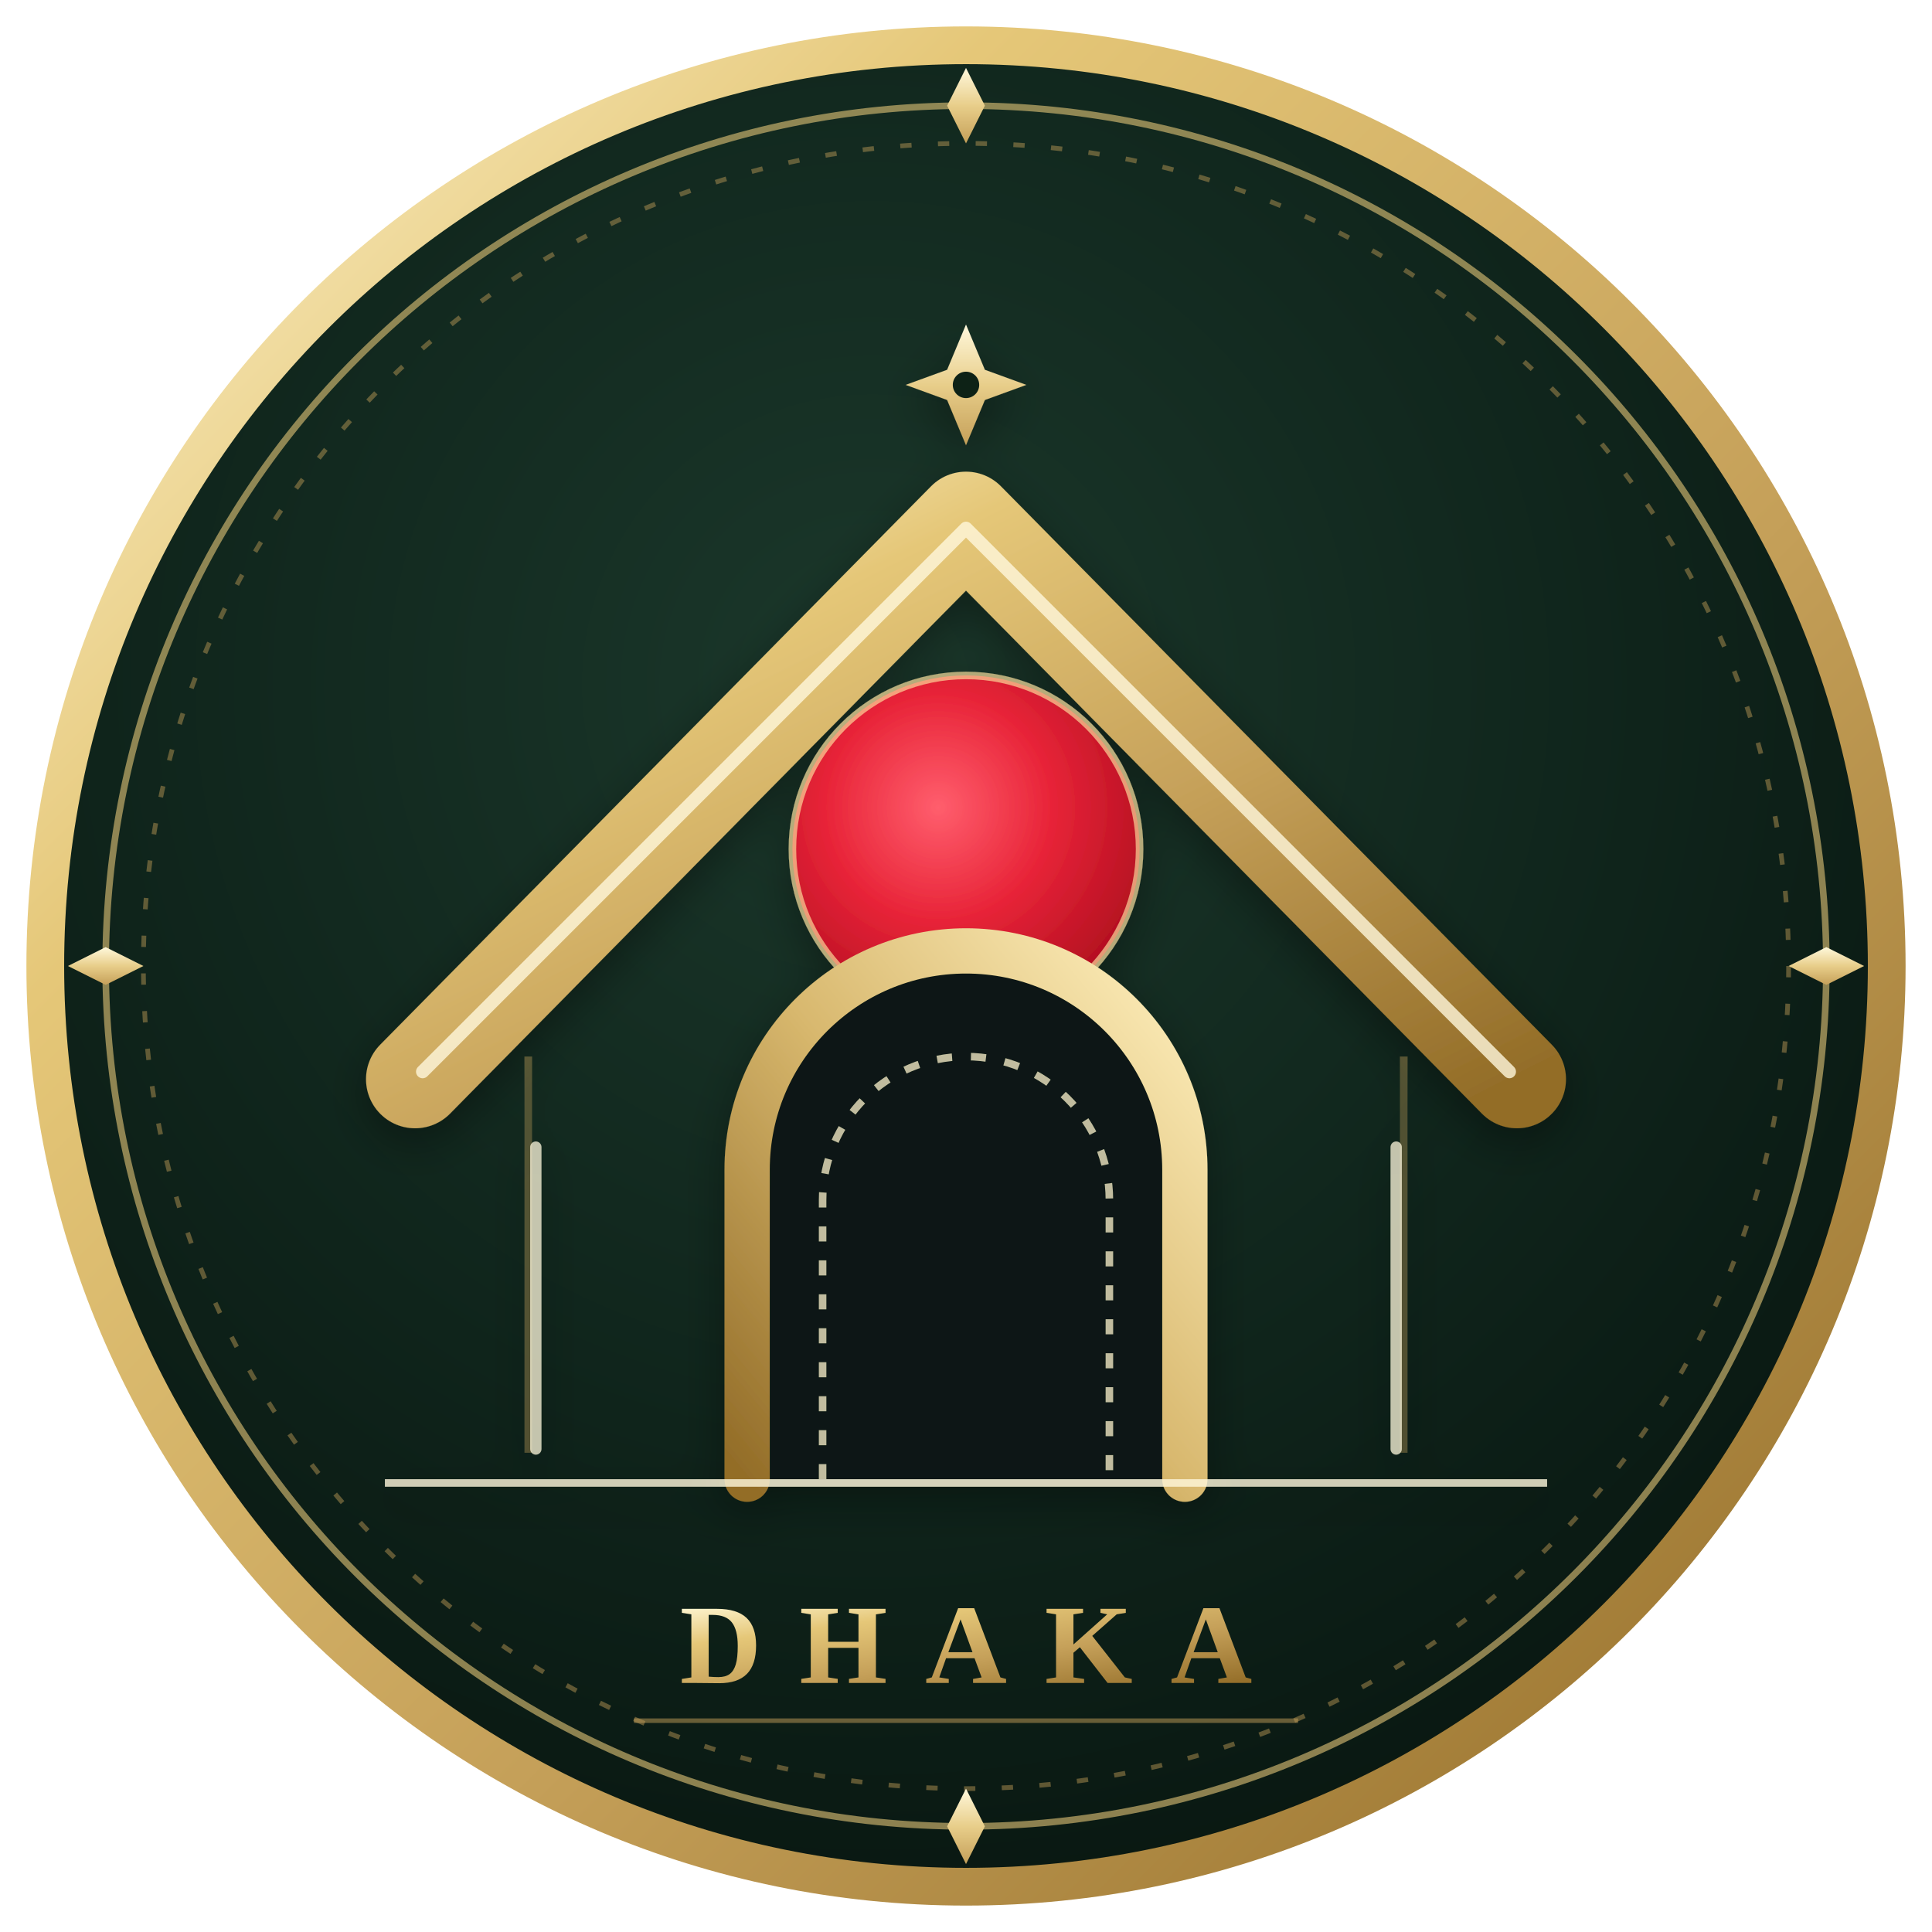
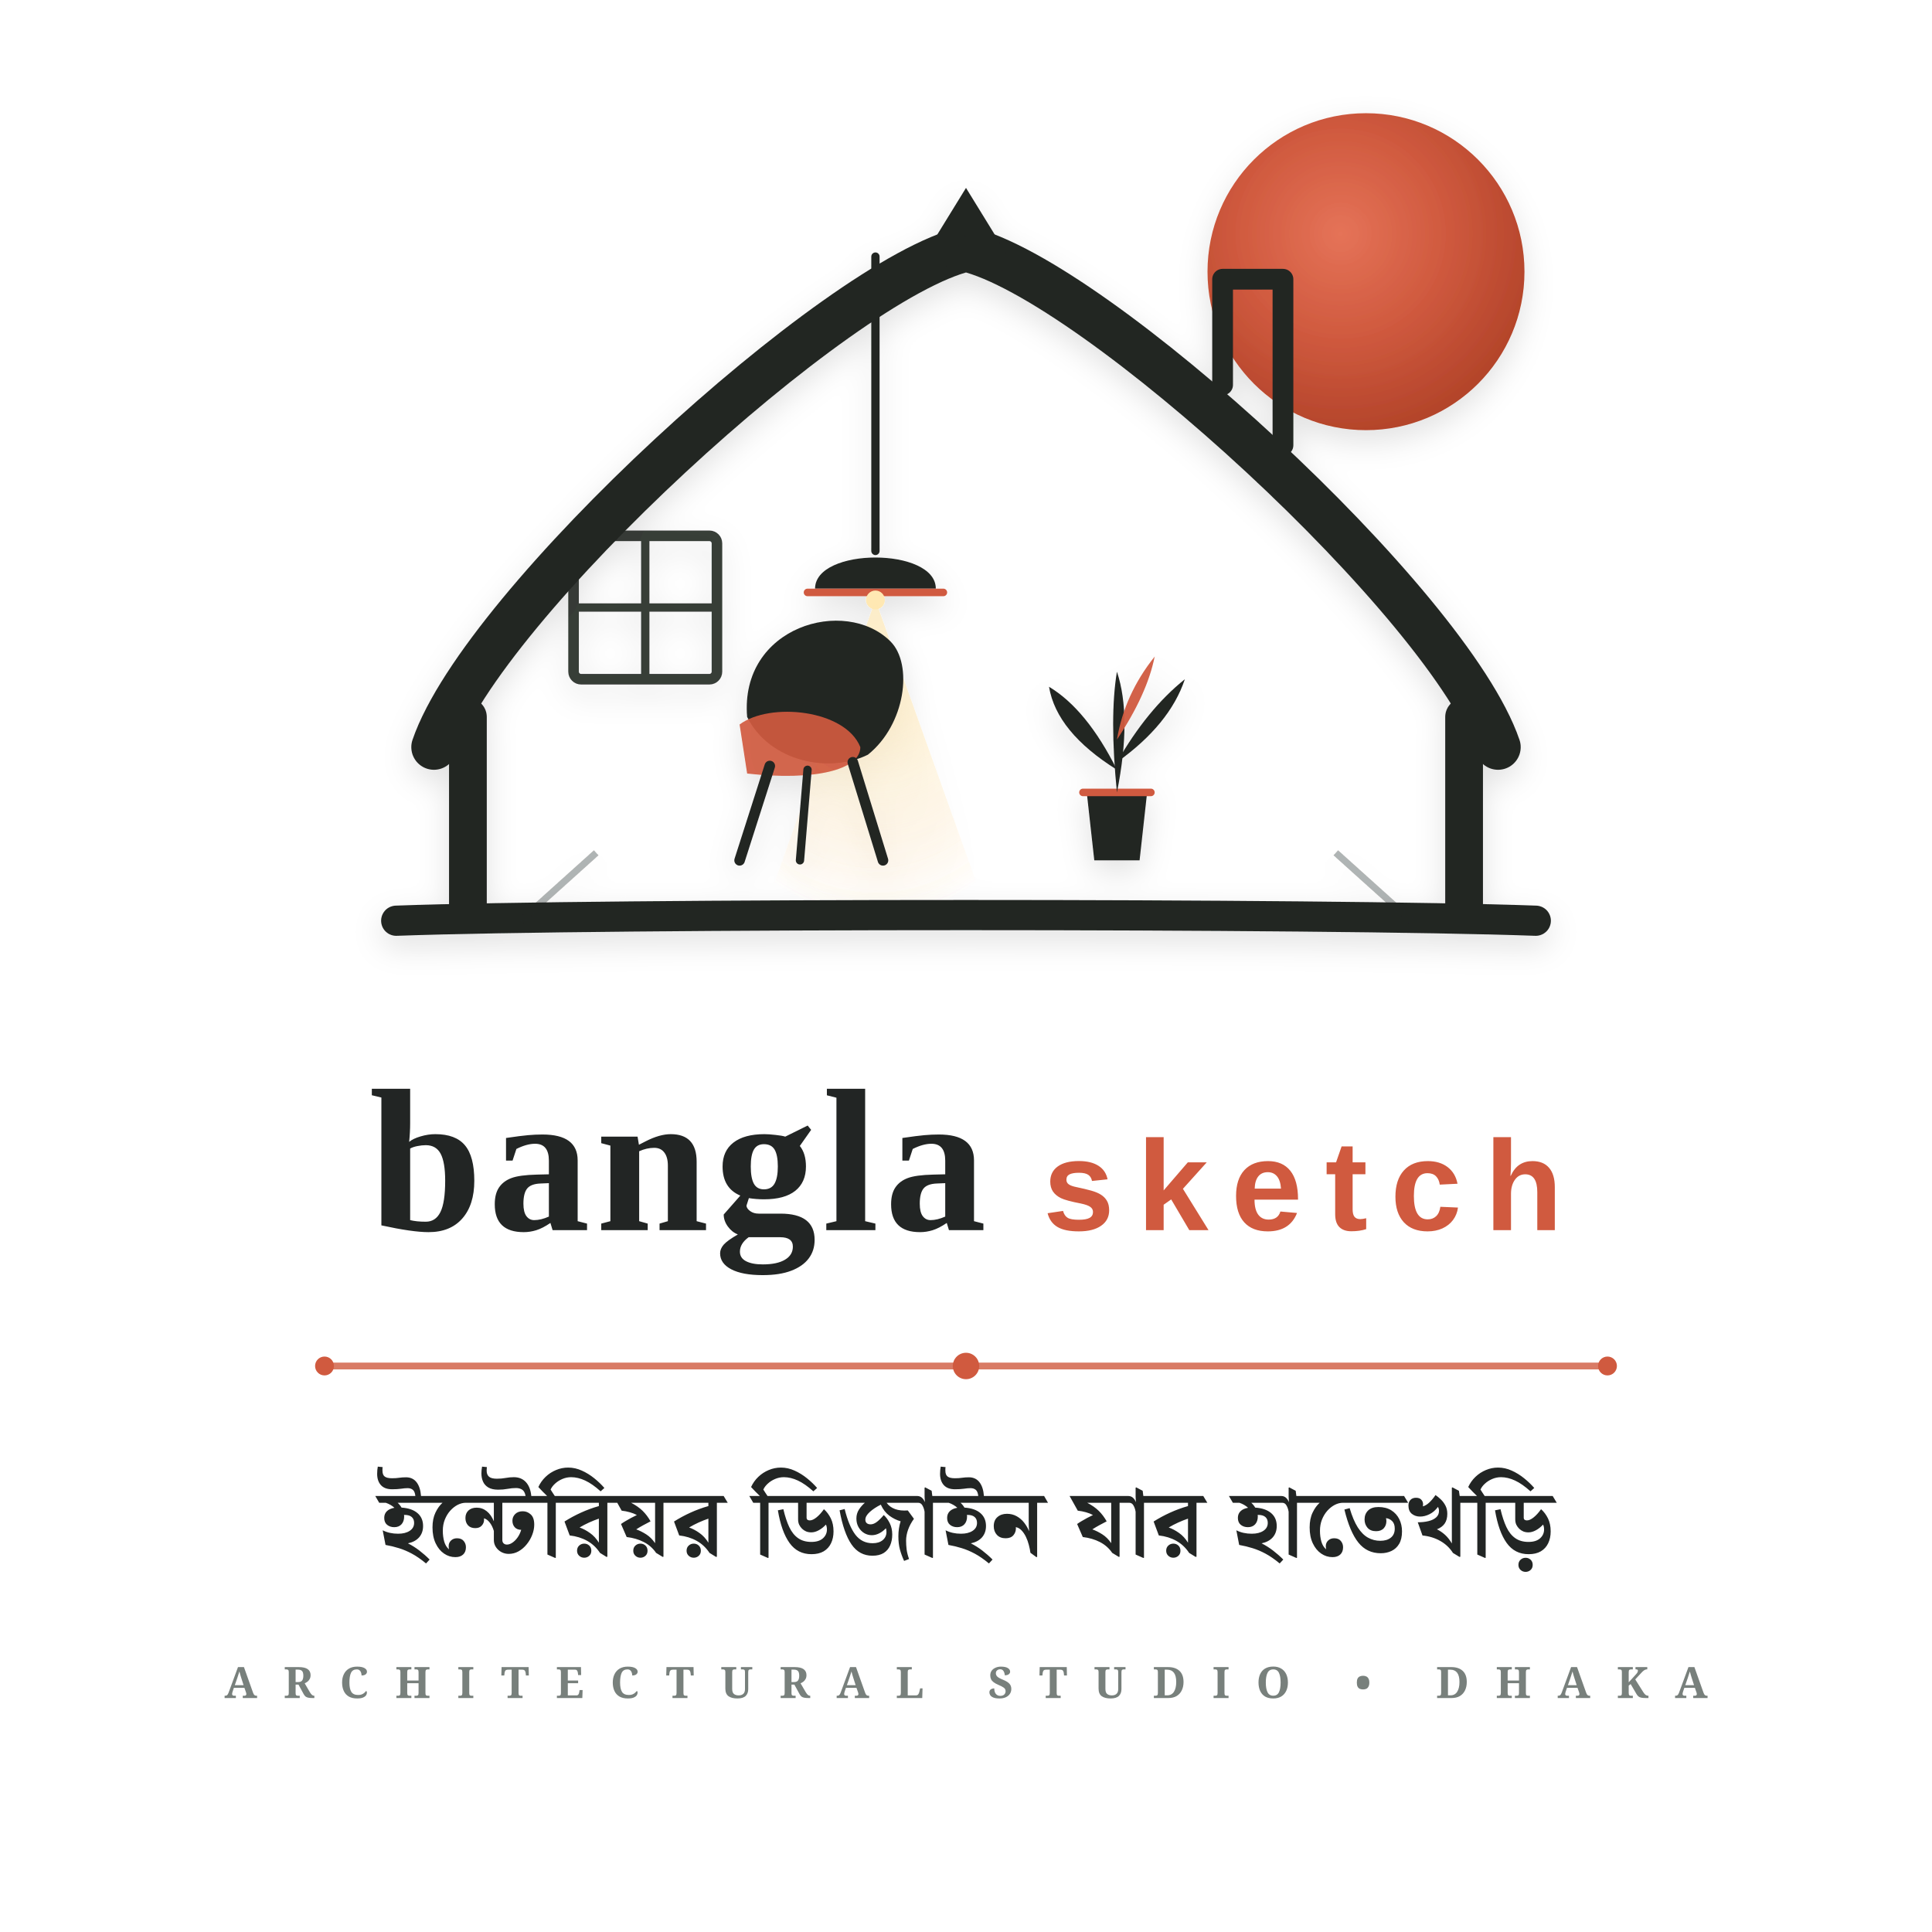
- <svg xmlns="http://www.w3.org/2000/svg" viewBox="0 0 512 512" width="512" height="512" role="img" aria-label="Bangla Sketch – Interior Architecture, Dhaka">
+ <svg xmlns="http://www.w3.org/2000/svg" viewBox="0 0 512 512" width="512" height="512" role="img" aria-label="Bangla Sketch – ইন্টেরিয়র ডিজাইন যার হাতেখড়ি">
  <defs>
-     <radialGradient id="badgeBg" cx="45%" cy="35%" r="75%">
-       <stop offset="0%" stop-color="#1B382B" />
-       <stop offset="55%" stop-color="#0F241B" />
-       <stop offset="100%" stop-color="#07130E" />
+     <radialGradient id="terracottaSun" cx="42%" cy="38%" r="65%">
+       <stop offset="0%" stop-color="#E57358" />
+       <stop offset="50%" stop-color="#D05A3F" />
+       <stop offset="100%" stop-color="#B24329" />
    </radialGradient>
-     <linearGradient id="goldPrimary" x1="0%" y1="0%" x2="100%" y2="100%">
-       <stop offset="0%" stop-color="#FDF3CD" />
-       <stop offset="25%" stop-color="#E5C778" />
-       <stop offset="60%" stop-color="#C5A059" />
-       <stop offset="100%" stop-color="#936D28" />
-     </linearGradient>
-     <linearGradient id="goldLight" x1="0%" y1="0%" x2="0%" y2="100%">
-       <stop offset="0%" stop-color="#FFF8DC" />
-       <stop offset="50%" stop-color="#E8CE8A" />
-       <stop offset="100%" stop-color="#C5A059" />
-     </linearGradient>
-     <linearGradient id="goldAccent" x1="0%" y1="100%" x2="100%" y2="0%">
-       <stop offset="0%" stop-color="#936D28" />
-       <stop offset="50%" stop-color="#D8B86E" />
-       <stop offset="100%" stop-color="#FFF0BE" />
-     </linearGradient>
-     <radialGradient id="sunGlow" cx="42%" cy="38%" r="65%">
-       <stop offset="0%" stop-color="#FF5E6D" />
-       <stop offset="50%" stop-color="#E82438" />
-       <stop offset="100%" stop-color="#B20F20" />
+     <radialGradient id="lampGlow" cx="50%" cy="0%" r="100%">
+       <stop offset="0%" stop-color="#FFE8B3" stop-opacity="0.65" />
+       <stop offset="60%" stop-color="#FFD680" stop-opacity="0.2" />
+       <stop offset="100%" stop-color="#FFA834" stop-opacity="0" />
    </radialGradient>
-     <filter id="subtleShadow" x="-10%" y="-10%" width="120%" height="120%">
-       <feDropShadow dx="0" dy="4" stdDeviation="6" flood-color="#000000" flood-opacity="0.35" />
+     <filter id="softShadow" x="-10%" y="-10%" width="120%" height="120%">
+       <feDropShadow dx="0" dy="3" stdDeviation="4" flood-color="#000000" flood-opacity="0.12" />
    </filter>
  </defs>
-   <circle cx="256" cy="256" r="246" fill="url(#badgeBg)" />
-   <circle cx="256" cy="256" r="244" fill="none" stroke="url(#goldPrimary)" stroke-width="10" />
-   <circle cx="256" cy="256" r="228" fill="none" stroke="#E5C778" stroke-width="1.75" opacity="0.6" />
-   <circle cx="256" cy="256" r="218" fill="none" stroke="#C5A059" stroke-width="1.25" stroke-dasharray="3 7" opacity="0.45" />
-   <g fill="url(#goldLight)">
-     <polygon points="256,18 261,28 256,38 251,28" />
-     <polygon points="256,474 261,484 256,494 251,484" />
-     <polygon points="18,256 28,251 38,256 28,261" />
-     <polygon points="474,256 484,251 494,256 484,261" />
+   <g filter="url(#softShadow)">
+     <circle cx="362" cy="72" r="42" fill="url(#terracottaSun)" />
+     <g transform="translate(152, 142)" stroke="#222524" stroke-width="2.2" fill="none" opacity="0.9">
+       <rect x="0" y="0" width="38" height="38" rx="2" stroke-width="2.8" />
+       <line x1="19" y1="0" x2="19" y2="38" />
+       <line x1="0" y1="19" x2="38" y2="19" />
+     </g>
+     <g transform="translate(232, 68)">
+       <line x1="0" y1="0" x2="0" y2="78" stroke="#222524" stroke-width="2.2" stroke-linecap="round" />
+       <path d="M -16 88 C -16 77, 16 77, 16 88 Z" fill="#222524" />
+       <line x1="-18" y1="89" x2="18" y2="89" stroke="#D05A3F" stroke-width="2" stroke-linecap="round" />
+       <circle cx="0" cy="91" r="2.5" fill="#FFE8B3" />
+       <polygon points="0,91 -30,175 30,175" fill="url(#lampGlow)" />
+     </g>
+     <g transform="translate(198, 180)" fill="#222524">
+       <path d="M 0 10 C -2 -14, 26 -22, 38 -10 C 44 -4, 42 12, 32 20 C 22 25, 6 22, 0 10 Z" fill="#222524" />
+       <path d="M -2 12 C 6 6, 26 8, 30 18 C 30 24, 18 27, 0 25 Z" fill="#D05A3F" opacity="0.92" />
+       <line x1="6" y1="23" x2="-2" y2="48" stroke="#222524" stroke-width="2.8" stroke-linecap="round" />
+       <line x1="16" y1="24" x2="14" y2="48" stroke="#222524" stroke-width="2.2" stroke-linecap="round" />
+       <line x1="28" y1="22" x2="36" y2="48" stroke="#222524" stroke-width="2.8" stroke-linecap="round" />
+     </g>
+     <g transform="translate(296, 186)">
+       <path d="M -8 24 L 8 24 L 6 42 L -6 42 Z" fill="#222524" />
+       <line x1="-9" y1="24" x2="9" y2="24" stroke="#D05A3F" stroke-width="2" stroke-linecap="round" />
+       <path d="M 0 24 Q -2 4, 0 -8 Q 4 4, 0 24" fill="#222524" />
+       <path d="M 0 18 Q -16 8, -18 -4 Q -8 2, 0 18" fill="#222524" />
+       <path d="M 0 16 Q 14 6, 18 -6 Q 8 2, 0 16" fill="#222524" />
+       <path d="M 0 10 Q 8 -2, 10 -12 Q 2 -2, 0 10" fill="#D05A3F" opacity="0.95" />
+     </g>
+     <path d="M 115 198 C 128 160, 222 74, 256 66 C 290 74, 384 160, 397 198" fill="none" stroke="#222524" stroke-width="12" stroke-linecap="round" stroke-linejoin="round" />
+     <path d="M 248 69 L 256 56 L 264 69" fill="none" stroke="#222524" stroke-width="6.5" stroke-linecap="round" />
+     <path d="M 324 102 L 324 74 L 340 74 L 340 118" fill="none" stroke="#222524" stroke-width="5.5" stroke-linecap="round" stroke-linejoin="round" />
+     <line x1="124" y1="190" x2="124" y2="242" stroke="#222524" stroke-width="10" stroke-linecap="round" />
+     <line x1="388" y1="190" x2="388" y2="242" stroke="#222524" stroke-width="10" stroke-linecap="round" />
+     <path d="M 105 244 C 160 242, 352 242, 407 244" stroke="#222524" stroke-width="8" stroke-linecap="round" />
+     <line x1="138" y1="244" x2="158" y2="226" stroke="#222524" stroke-width="1.8" opacity="0.35" />
+     <line x1="374" y1="244" x2="354" y2="226" stroke="#222524" stroke-width="1.8" opacity="0.35" />
  </g>
-   <g filter="url(#subtleShadow)">
-     <circle cx="256" cy="225" r="46" fill="url(#sunGlow)" />
-     <circle cx="256" cy="225" r="46" fill="none" stroke="#FFE3A0" stroke-width="2" opacity="0.65" />
-     <path d="M120 280 L256 142 L392 280" fill="none" stroke="#C5A059" stroke-width="2" opacity="0.35" />
-     <line x1="140" y1="280" x2="140" y2="385" stroke="#C5A059" stroke-width="2" opacity="0.35" />
-     <line x1="372" y1="280" x2="372" y2="385" stroke="#C5A059" stroke-width="2" opacity="0.35" />
-     <path d="M110 286 L256 138 L402 286" fill="none" stroke="url(#goldPrimary)" stroke-width="26" stroke-linecap="round" stroke-linejoin="round" />
-     <path d="M112 284 L256 140 L400 284" fill="none" stroke="#FFF8DC" stroke-width="3.5" stroke-linecap="round" stroke-linejoin="round" opacity="0.8" />
-     <line x1="142" y1="298" x2="142" y2="390" stroke="url(#goldLight)" stroke-width="16" stroke-linecap="round" />
-     <line x1="370" y1="298" x2="370" y2="390" stroke="url(#goldLight)" stroke-width="16" stroke-linecap="round" />
-     <line x1="142" y1="304" x2="142" y2="384" stroke="#FFF8DC" stroke-width="3" stroke-linecap="round" opacity="0.75" />
-     <line x1="370" y1="304" x2="370" y2="384" stroke="#FFF8DC" stroke-width="3" stroke-linecap="round" opacity="0.75" />
-     <path d="M198 392 V310 A58 58 0 0 1 314 310 V392 Z" fill="#0A1812" />
-     <path d="M198 392 V310 A58 58 0 0 1 314 310 V392" fill="none" stroke="url(#goldAccent)" stroke-width="12" stroke-linecap="round" stroke-linejoin="round" />
-     <path d="M218 392 V318 A38 38 0 0 1 294 318 V392" fill="none" stroke="#FDF3CD" stroke-width="2" stroke-dasharray="4 5" opacity="0.75" />
-     <line x1="96" y1="395" x2="416" y2="395" stroke="url(#goldPrimary)" stroke-width="14" stroke-linecap="round" />
-     <line x1="102" y1="393" x2="410" y2="393" stroke="#FFF8DC" stroke-width="2" opacity="0.8" />
-     <g transform="translate(256, 102)">
-       <polygon points="0,-16 5,-4 16,0 5,4 0,16 -5,4 -16,0 -5,-4" fill="url(#goldLight)" />
-       <circle cx="0" cy="0" r="3.5" fill="#0E2319" />
-     </g>
+   <g id="brandTypography">
+     <text x="256" y="326" text-anchor="middle">
+       <tspan font-family="'Playfair Display', 'Cinzel', Georgia, 'Times New Roman', serif" font-weight="900" font-size="54" letter-spacing="1.5" fill="#222524">bangla</tspan>
+       <tspan dx="12" font-family="'Manrope', 'Plus Jakarta Sans', 'Helvetica Neue', Arial, sans-serif" font-weight="700" font-size="34" letter-spacing="6" fill="#D05A3F">sketch</tspan>
+     </text>
+     <line x1="86" y1="362" x2="426" y2="362" stroke="#D05A3F" stroke-width="1.8" opacity="0.8" stroke-linecap="round" />
+     <circle cx="256" cy="362" r="3.5" fill="#D05A3F" />
+     <circle cx="86" cy="362" r="2.5" fill="#D05A3F" />
+     <circle cx="426" cy="362" r="2.5" fill="#D05A3F" />
+     <text x="256" y="412" text-anchor="middle" font-family="'Hind Siliguri', 'Noto Serif Bengali', 'SolaimanLipi', 'Kalpurush', sans-serif" font-size="25" font-weight="700" letter-spacing="0.5" fill="#222524">
+       ইন্টেরিয়র ডিজাইন যার হাতেখড়ি
+     </text>
+     <text x="256" y="450" text-anchor="middle" font-family="'Cinzel', 'Playfair Display', Georgia, serif" font-weight="600" font-size="11.5" letter-spacing="7" fill="#78807C">
+       ARCHITECTURAL STUDIO • DHAKA
+     </text>
  </g>
-   <text x="256" y="446" text-anchor="middle" font-family="'Cinzel', 'Trajan Pro', Georgia, 'Times New Roman', serif" font-weight="700" font-size="30" letter-spacing="10" fill="url(#goldPrimary)">DHAKA</text>
-   <line x1="168" y1="456" x2="344" y2="456" stroke="#C5A059" stroke-width="1.2" opacity="0.5" />
</svg>
